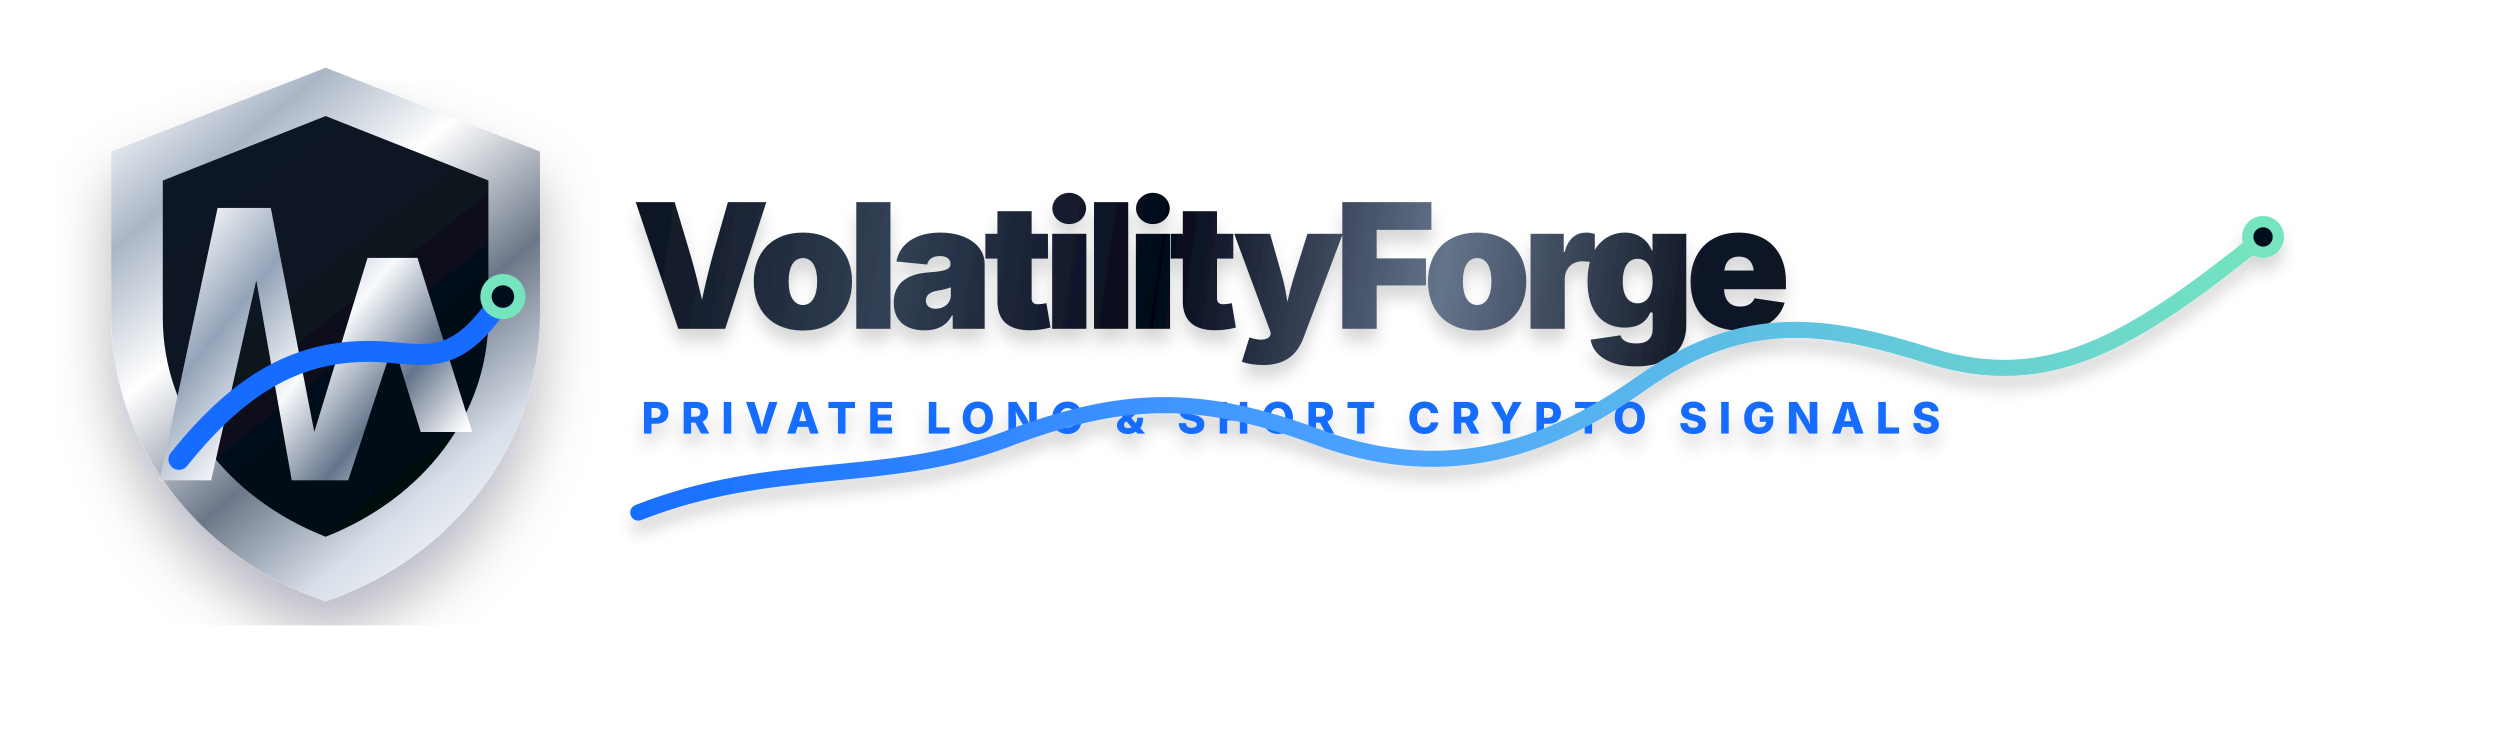
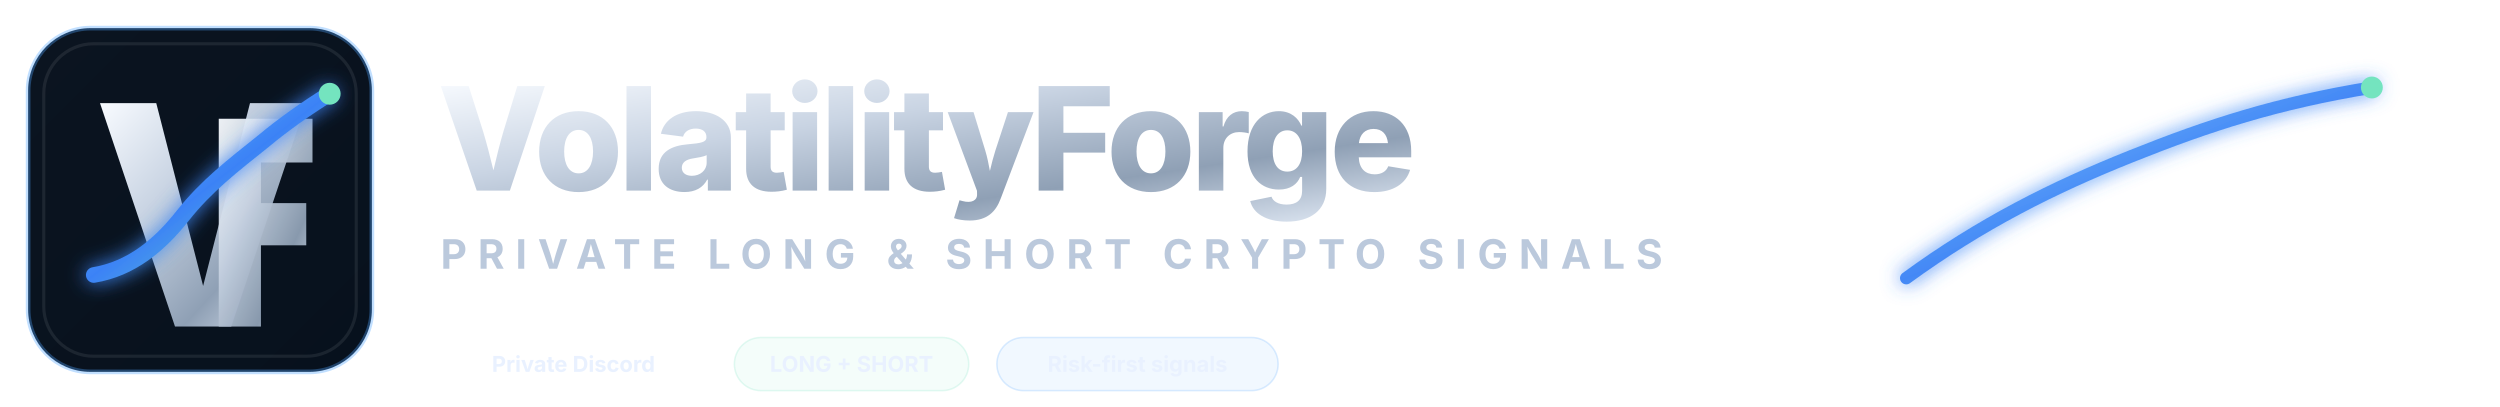
- <svg xmlns="http://www.w3.org/2000/svg" width="1551" height="455" viewBox="0 0 1551 455" fill="none">
+ <svg xmlns="http://www.w3.org/2000/svg" width="1600" height="260" viewBox="0 0 1600 260" fill="none">
  <defs>
-     <linearGradient id="shieldMetal" x1="80" y1="58" x2="322" y2="344" gradientUnits="userSpaceOnUse">
-       <stop offset="0" stop-color="#F8FAFC" />
-       <stop offset="0.18" stop-color="#AAB6C6" />
-       <stop offset="0.38" stop-color="#FFFFFF" />
-       <stop offset="0.62" stop-color="#6B7788" />
-       <stop offset="0.82" stop-color="#D7DEE8" />
-       <stop offset="1" stop-color="#FFFFFF" />
+     <linearGradient id="vfBlue" x1="0" y1="0" x2="1" y2="1">
+       <stop offset="0%" stop-color="#7DD3FC" />
+       <stop offset="50%" stop-color="#3B82F6" />
+       <stop offset="100%" stop-color="#74E4BF" />
    </linearGradient>
-     <linearGradient id="shieldDark" x1="118" y1="92" x2="290" y2="310" gradientUnits="userSpaceOnUse">
-       <stop offset="0" stop-color="#121A28" />
-       <stop offset="0.52" stop-color="#07111D" />
-       <stop offset="1" stop-color="#03070D" />
+     <linearGradient id="vfMetal" x1="0" y1="0" x2="1" y2="1">
+       <stop offset="0%" stop-color="#F8FBFF" />
+       <stop offset="35%" stop-color="#C9D4E3" />
+       <stop offset="70%" stop-color="#8FA0B5" />
+       <stop offset="100%" stop-color="#E5EDF8" />
    </linearGradient>
-     <linearGradient id="wordMetal" x1="392" y1="120" x2="1302" y2="250" gradientUnits="userSpaceOnUse">
-       <stop offset="0" stop-color="#0B1220" />
-       <stop offset="0.18" stop-color="#334155" />
-       <stop offset="0.36" stop-color="#020617" />
-       <stop offset="0.55" stop-color="#64748B" />
-       <stop offset="0.72" stop-color="#111827" />
-       <stop offset="1" stop-color="#020617" />
+     <linearGradient id="vfDark" x1="0" y1="0" x2="1" y2="1">
+       <stop offset="0%" stop-color="#0B1420" />
+       <stop offset="100%" stop-color="#07111D" />
    </linearGradient>
-     <linearGradient id="blueLine" x1="380" y1="310" x2="1408" y2="210" gradientUnits="userSpaceOnUse">
-       <stop offset="0" stop-color="#176CFF" />
-       <stop offset="0.46" stop-color="#4DA3FF" />
-       <stop offset="1" stop-color="#74E4BF" />
-     </linearGradient>
-     <linearGradient id="vfMetal" x1="120" y1="128" x2="290" y2="265" gradientUnits="userSpaceOnUse">
-       <stop offset="0" stop-color="#FFFFFF" />
-       <stop offset="0.28" stop-color="#94A3B8" />
-       <stop offset="0.54" stop-color="#F8FAFC" />
-       <stop offset="0.78" stop-color="#64748B" />
-       <stop offset="1" stop-color="#FFFFFF" />
-     </linearGradient>
-     <filter id="softShadow" x="32" y="28" width="340" height="360" filterUnits="userSpaceOnUse" color-interpolation-filters="sRGB">
-       <feDropShadow dx="0" dy="22" stdDeviation="18" flood-color="#020617" flood-opacity="0.28" />
-     </filter>
-     <filter id="textShadow" x="340" y="92" width="1100" height="250" filterUnits="userSpaceOnUse" color-interpolation-filters="sRGB">
-       <feDropShadow dx="0" dy="8" stdDeviation="5" flood-color="#020617" flood-opacity="0.16" />
+     <filter id="glow" x="-20%" y="-20%" width="140%" height="140%">
+       <feGaussianBlur stdDeviation="6" result="blur" />
+       <feMerge>
+         <feMergeNode in="blur" />
+         <feMergeNode in="SourceGraphic" />
+       </feMerge>
    </filter>
  </defs>
-   <rect width="1551" height="455" fill="transparent" />
-   <g filter="url(#softShadow)">
-     <path d="M202 42L335 94V195C335 276 281 346 202 373C123 346 69 276 69 195V94L202 42Z" fill="url(#shieldMetal)" />
-     <path d="M202 72L303 112V197C303 257 263 309 202 333C141 309 101 257 101 197V112L202 72Z" fill="url(#shieldDark)" />
-     <path d="M135 129H168L195 268L228 160H259L293 268H261L244 213L216 298H181L159 174L131 298H99L135 129Z" fill="url(#vfMetal)" />
-     <path d="M111 285C151 235 187 218 229 218C262 218 281 232 312 184" stroke="url(#blueLine)" stroke-width="13" stroke-linecap="round" stroke-linejoin="round" />
-     <circle cx="312" cy="184" r="14" fill="#74E4BF" />
-     <circle cx="312" cy="184" r="7" fill="#03111F" />
+   <g transform="translate(18,18)">
+     <rect x="0" y="0" width="220" height="220" rx="40" fill="url(#vfDark)" stroke="rgba(77,163,255,0.35)" stroke-width="3" />
+     <rect x="10" y="10" width="200" height="200" rx="32" fill="none" stroke="rgba(255,255,255,0.08)" stroke-width="2" />
+     <path d="M46 48L82 48L112 165L142 48L178 48L130 191L94 191L46 48Z" fill="url(#vfMetal)" />
+     <path d="M122 58H182V86H149V112H178V139H149V191H122V58Z" fill="url(#vfMetal)" opacity="0.95" />
+     <path d="M42 158C66 154 84 139 99 120C114 101 131 88 151 72C163 62 177 52 193 42" stroke="url(#vfBlue)" stroke-width="10" stroke-linecap="round" stroke-linejoin="round" filter="url(#glow)" />
+     <circle cx="193" cy="42" r="7" fill="#74E4BF" />
  </g>
-   <g filter="url(#textShadow)">
-     <text x="392" y="204" font-family="Inter, Arial, Helvetica, sans-serif" font-size="108" font-weight="900" letter-spacing="-6" fill="url(#wordMetal)">
+   <g transform="translate(280,48)">
+     <text x="0" y="74" fill="url(#vfMetal)" font-family="Inter, Arial, sans-serif" font-size="92" font-weight="800" letter-spacing="-3">
      VolatilityForge
    </text>
-     <text x="398" y="269" font-family="Inter, Arial, Helvetica, sans-serif" font-size="27" font-weight="800" letter-spacing="7" fill="#176CFF">
+     <text x="2" y="124" fill="#B8C6DA" font-family="Inter, Arial, sans-serif" font-size="26" font-weight="700" letter-spacing="7" opacity="0.95">
      PRIVATE LONG &amp; SHORT CRYPTO SIGNALS
    </text>
-     <path d="M396 318C480 285 548 301 623 273C696 245 744 244 817 271C892 299 956 282 1018 238C1083 192 1134 201 1198 221C1270 243 1321 214 1404 147" stroke="url(#blueLine)" stroke-width="10" stroke-linecap="round" stroke-linejoin="round" />
-     <circle cx="1404" cy="147" r="13" fill="#74E4BF" />
-     <circle cx="1404" cy="147" r="6" fill="#03111F" />
-     <rect x="396" y="358" width="196" height="43" rx="21.5" fill="#EEF6FF" stroke="#C9E2FF" />
-     <text x="427" y="386" font-family="Inter, Arial, Helvetica, sans-serif" font-size="16" font-weight="850" fill="#0B5ED7">
-       Private Discord
-     </text>
-     <rect x="612" y="358" width="178" height="43" rx="21.5" fill="#EFFCF7" stroke="#BCEEDC" />
-     <text x="643" y="386" font-family="Inter, Arial, Helvetica, sans-serif" font-size="16" font-weight="850" fill="#08785D">
-       LONG + SHORT
-     </text>
-     <rect x="810" y="358" width="183" height="43" rx="21.5" fill="#F8FAFC" stroke="#CBD5E1" />
-     <text x="842" y="386" font-family="Inter, Arial, Helvetica, sans-serif" font-size="16" font-weight="850" fill="#334155">
-       Risk-first
-     </text>
+     <line x1="2" y1="148" x2="860" y2="148" stroke="url(#vfBlue)" stroke-width="3" opacity="0.7" />
+     <path d="M940 130C988 95 1034 72 1084 52C1134 32 1177 18 1238 8" stroke="url(#vfBlue)" stroke-width="8" stroke-linecap="round" stroke-linejoin="round" filter="url(#glow)" opacity="0.95" />
+     <circle cx="1238" cy="8" r="7" fill="#74E4BF" />
+     <g transform="translate(2,168)">
+       <rect x="0" y="0" width="170" height="34" rx="17" fill="rgba(255,255,255,0.06)" stroke="rgba(255,255,255,0.10)" />
+       <text x="85" y="22" text-anchor="middle" fill="#E9F1FF" font-family="Inter, Arial, sans-serif" font-size="14" font-weight="700">
+         Private Discord
+       </text>
+       <rect x="188" y="0" width="150" height="34" rx="17" fill="rgba(116,228,191,0.08)" stroke="rgba(116,228,191,0.20)" />
+       <text x="263" y="22" text-anchor="middle" fill="#E9F1FF" font-family="Inter, Arial, sans-serif" font-size="14" font-weight="700">
+         LONG + SHORT
+       </text>
+       <rect x="356" y="0" width="180" height="34" rx="17" fill="rgba(77,163,255,0.08)" stroke="rgba(77,163,255,0.20)" />
+       <text x="446" y="22" text-anchor="middle" fill="#E9F1FF" font-family="Inter, Arial, sans-serif" font-size="14" font-weight="700">
+         Risk-first signals
+       </text>
+     </g>
  </g>
</svg>
